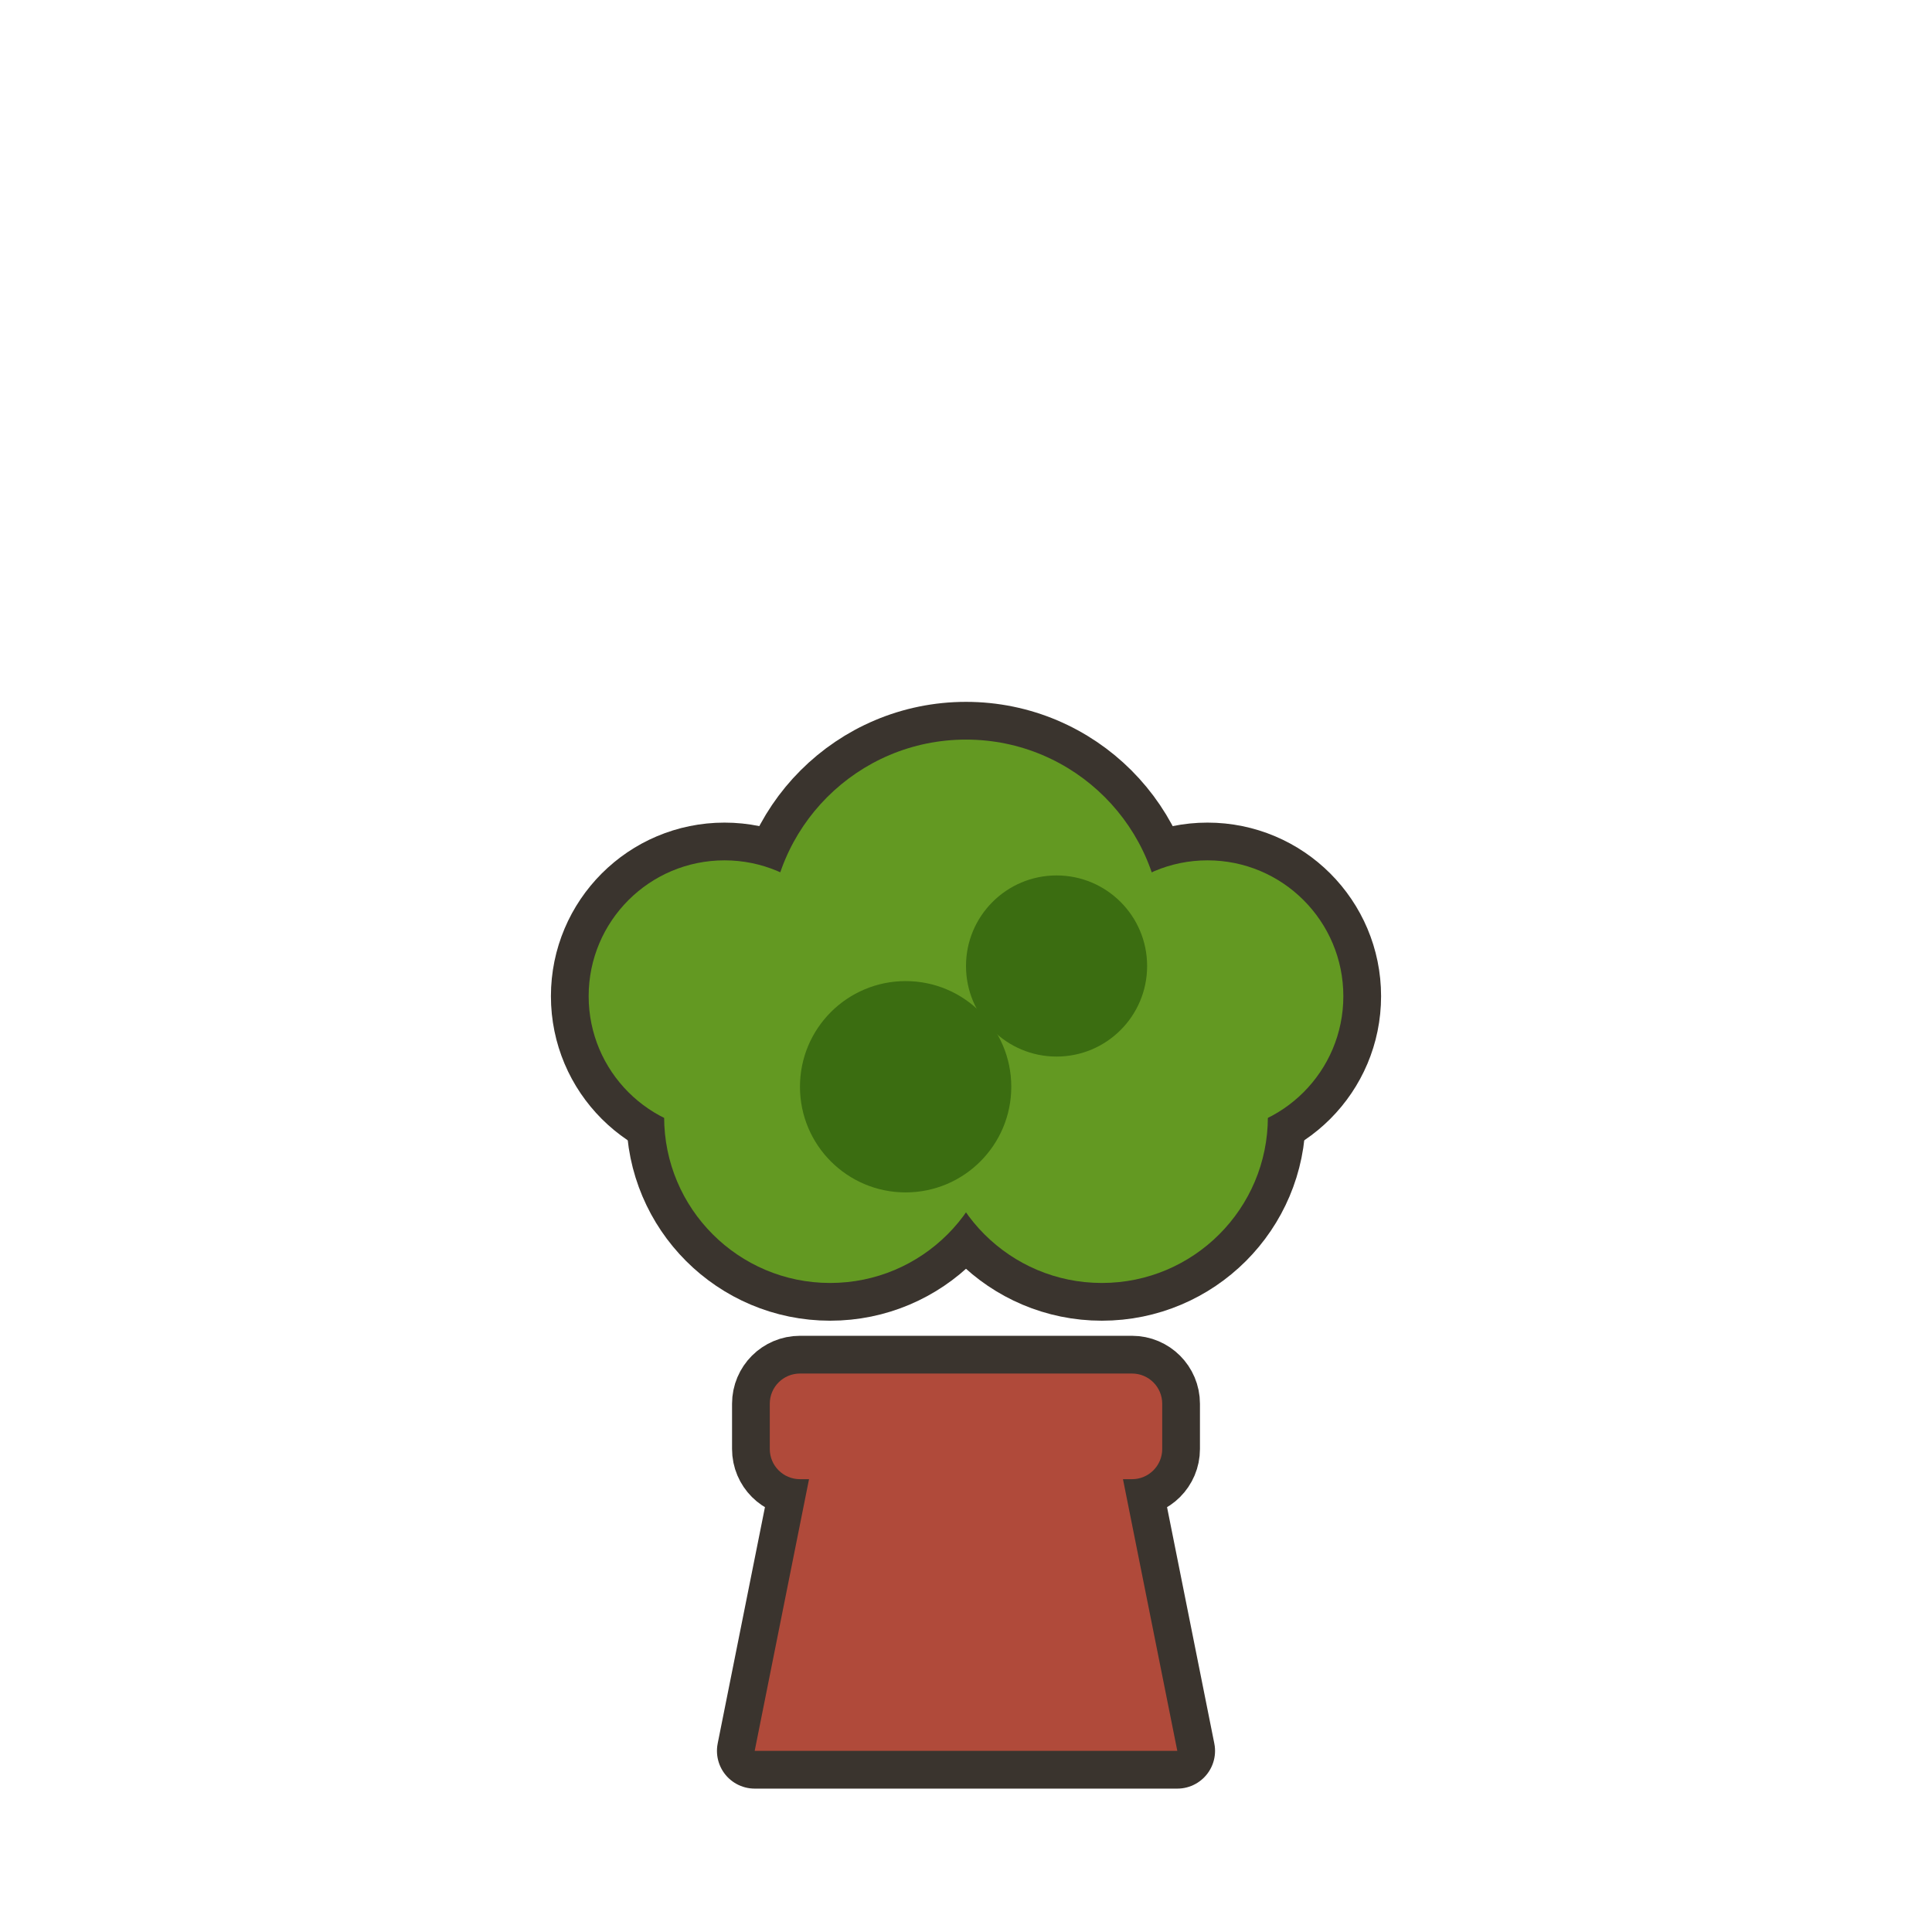
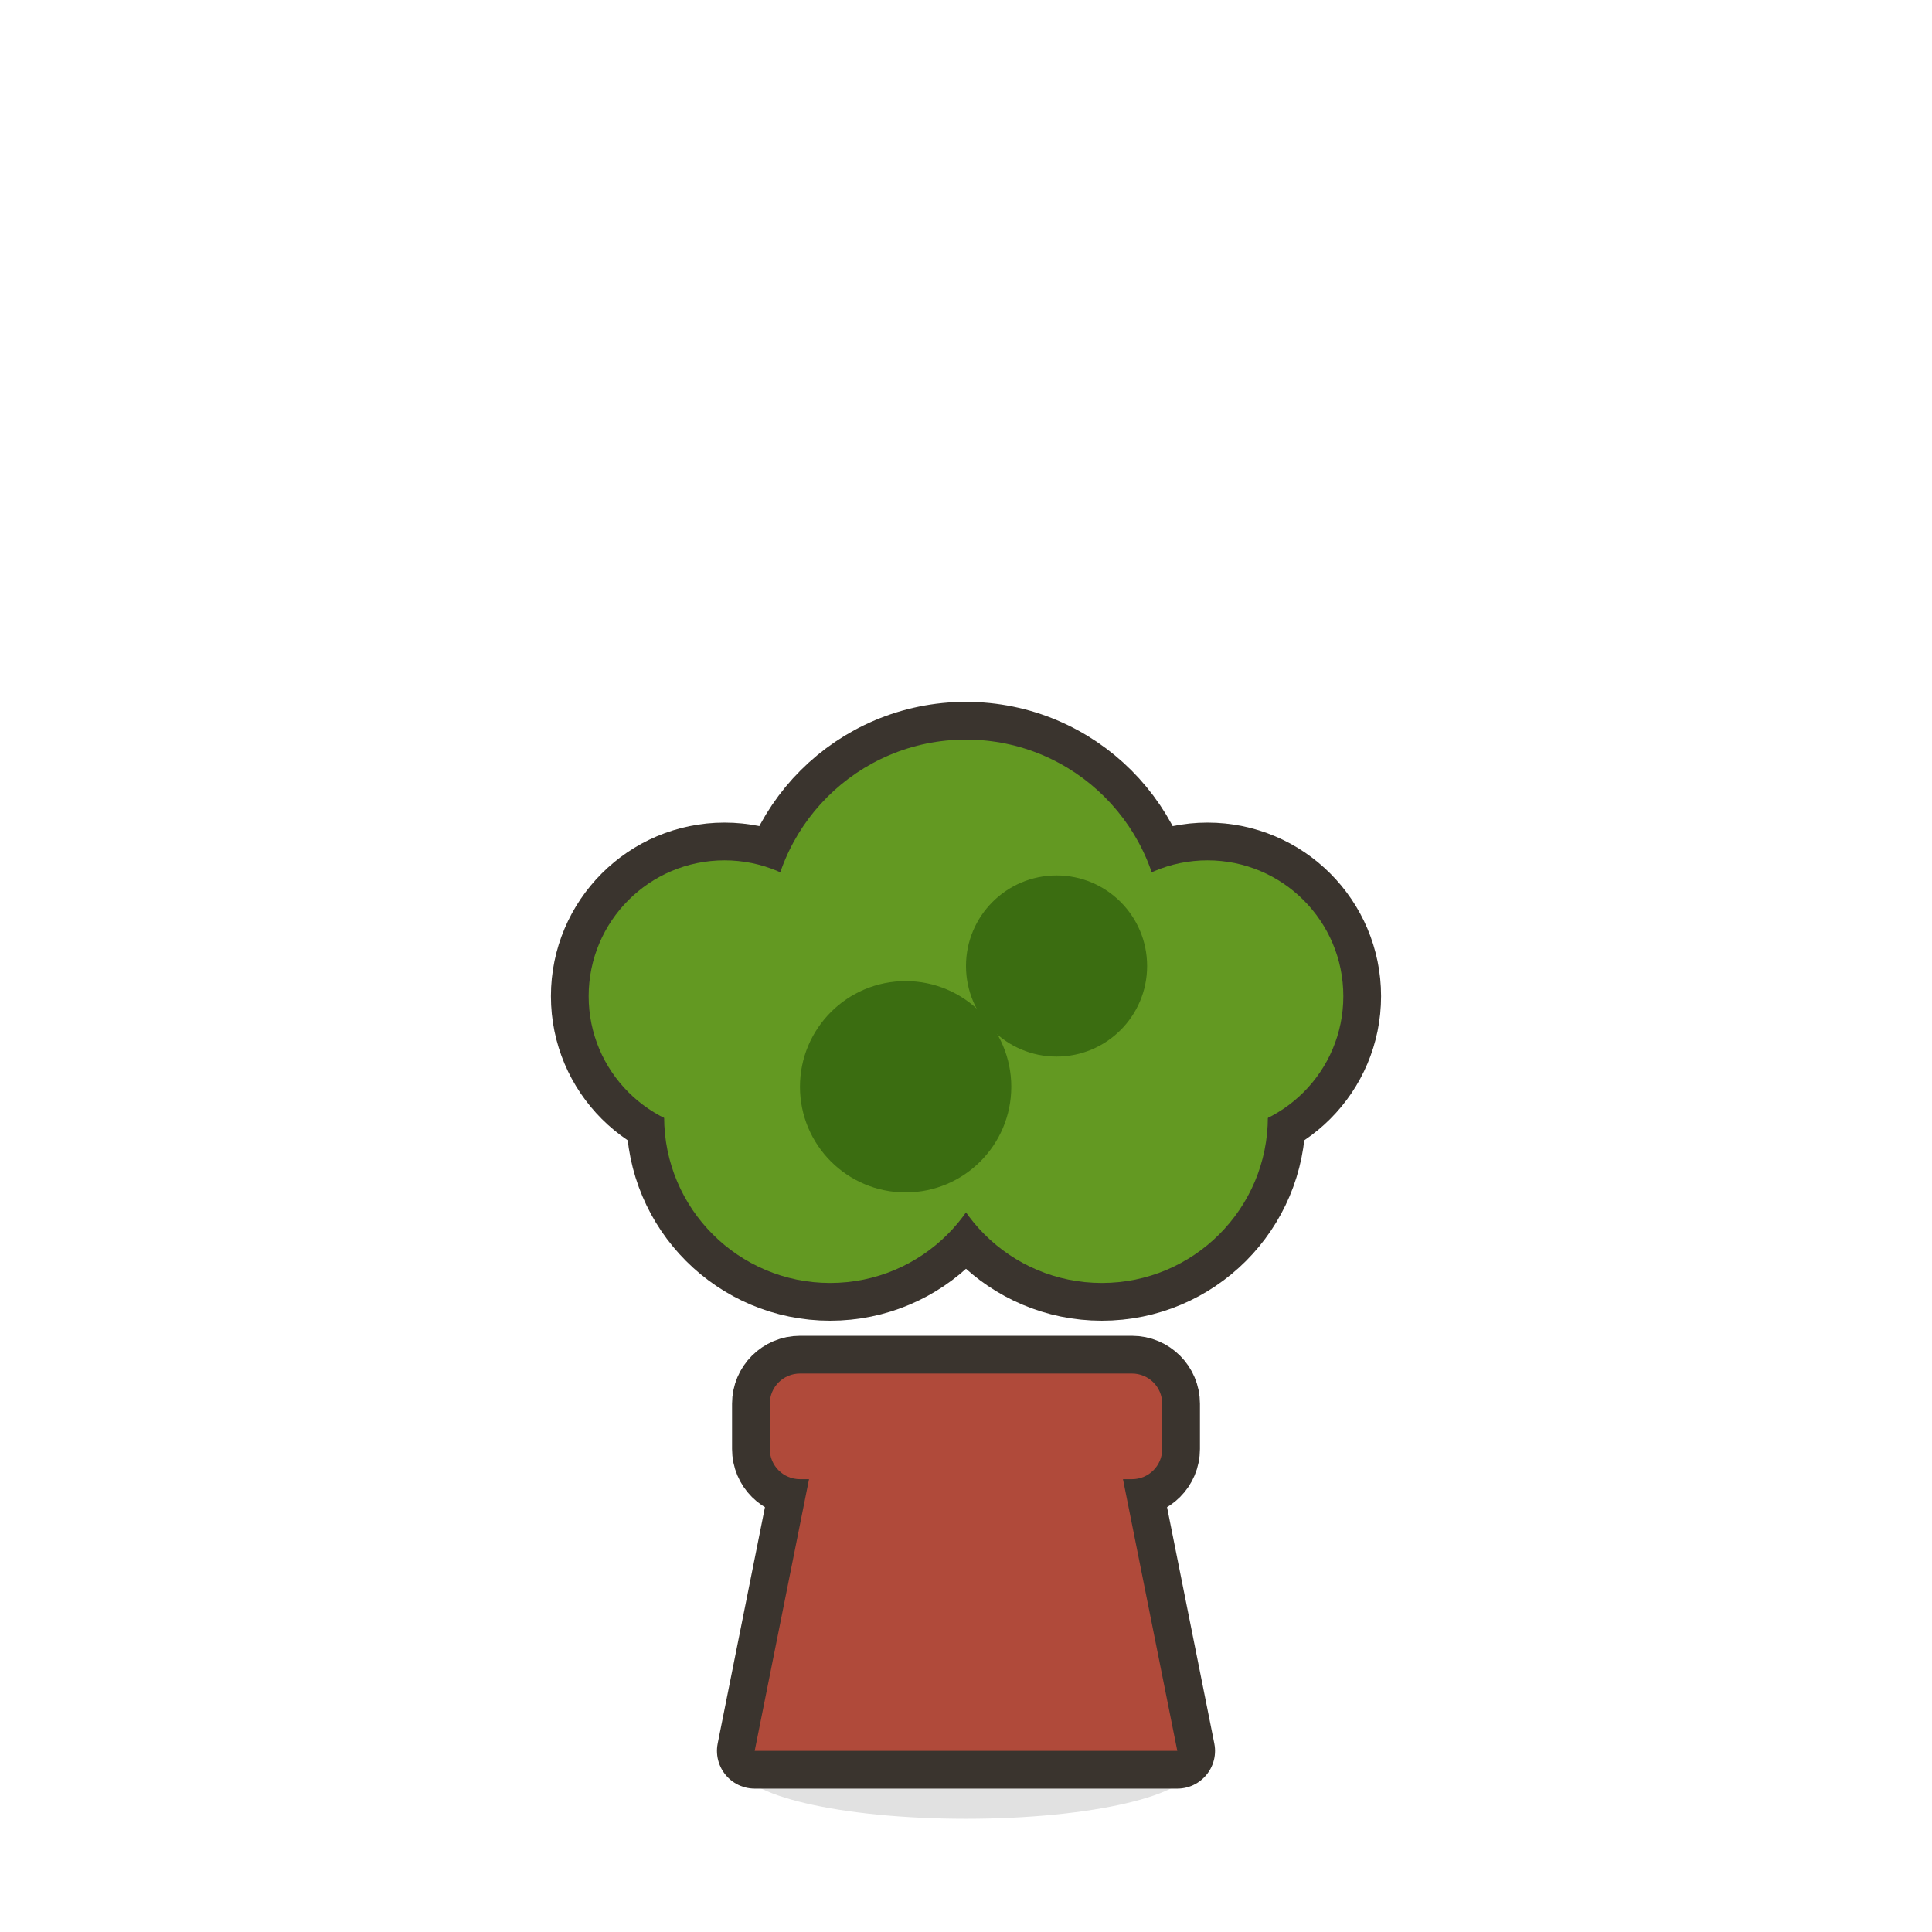
<svg xmlns="http://www.w3.org/2000/svg" viewBox="0 0 128 128" width="128" height="128">
+   <path d="M 49 117 a 15 3.5 0 1 0 30 0 a 15 3.5 0 1 0 -30 0 Z" fill="#000000" opacity="0.12" />
  <path d="M 50 116 L 54 96 L 74 96 L 78 116 Z" fill="#3A342E" stroke="#3A342E" stroke-width="5" stroke-linejoin="round" stroke-linecap="round" />
  <path d="M 53 91 h 22 a 2 2 0 0 1 2 2 v 3 a 2 2 0 0 1 -2 2 h -22 a 2 2 0 0 1 -2 -2 v -3 a 2 2 0 0 1 2 -2 Z" fill="#3A342E" stroke="#3A342E" stroke-width="5" stroke-linejoin="round" stroke-linecap="round" />
  <path d="M 44 74 a 11 11 0 1 0 22 0 a 11 11 0 1 0 -22 0 Z" fill="#3A342E" stroke="#3A342E" stroke-width="5" stroke-linejoin="round" stroke-linecap="round" />
  <path d="M 62 74 a 11 11 0 1 0 22 0 a 11 11 0 1 0 -22 0 Z" fill="#3A342E" stroke="#3A342E" stroke-width="5" stroke-linejoin="round" stroke-linecap="round" />
  <path d="M 51 62 a 13 13 0 1 0 26 0 a 13 13 0 1 0 -26 0 Z" fill="#3A342E" stroke="#3A342E" stroke-width="5" stroke-linejoin="round" stroke-linecap="round" />
  <path d="M 39 66 a 9 9 0 1 0 18 0 a 9 9 0 1 0 -18 0 Z" fill="#3A342E" stroke="#3A342E" stroke-width="5" stroke-linejoin="round" stroke-linecap="round" />
  <path d="M 71 66 a 9 9 0 1 0 18 0 a 9 9 0 1 0 -18 0 Z" fill="#3A342E" stroke="#3A342E" stroke-width="5" stroke-linejoin="round" stroke-linecap="round" />
  <path d="M 50 116 L 54 96 L 74 96 L 78 116 Z" fill="#B04A3A" />
  <path d="M 53 91 h 22 a 2 2 0 0 1 2 2 v 3 a 2 2 0 0 1 -2 2 h -22 a 2 2 0 0 1 -2 -2 v -3 a 2 2 0 0 1 2 -2 Z" fill="#B04A3A" />
  <path d="M 44 74 a 11 11 0 1 0 22 0 a 11 11 0 1 0 -22 0 Z" fill="#639922" />
  <path d="M 62 74 a 11 11 0 1 0 22 0 a 11 11 0 1 0 -22 0 Z" fill="#639922" />
  <path d="M 51 62 a 13 13 0 1 0 26 0 a 13 13 0 1 0 -26 0 Z" fill="#639922" />
  <path d="M 39 66 a 9 9 0 1 0 18 0 a 9 9 0 1 0 -18 0 Z" fill="#639922" />
  <path d="M 71 66 a 9 9 0 1 0 18 0 a 9 9 0 1 0 -18 0 Z" fill="#639922" />
  <path d="M 53 72 a 7 7 0 1 0 14 0 a 7 7 0 1 0 -14 0 Z" fill="#3B6D11" />
  <path d="M 64 64 a 6 6 0 1 0 12 0 a 6 6 0 1 0 -12 0 Z" fill="#3B6D11" />
</svg>
